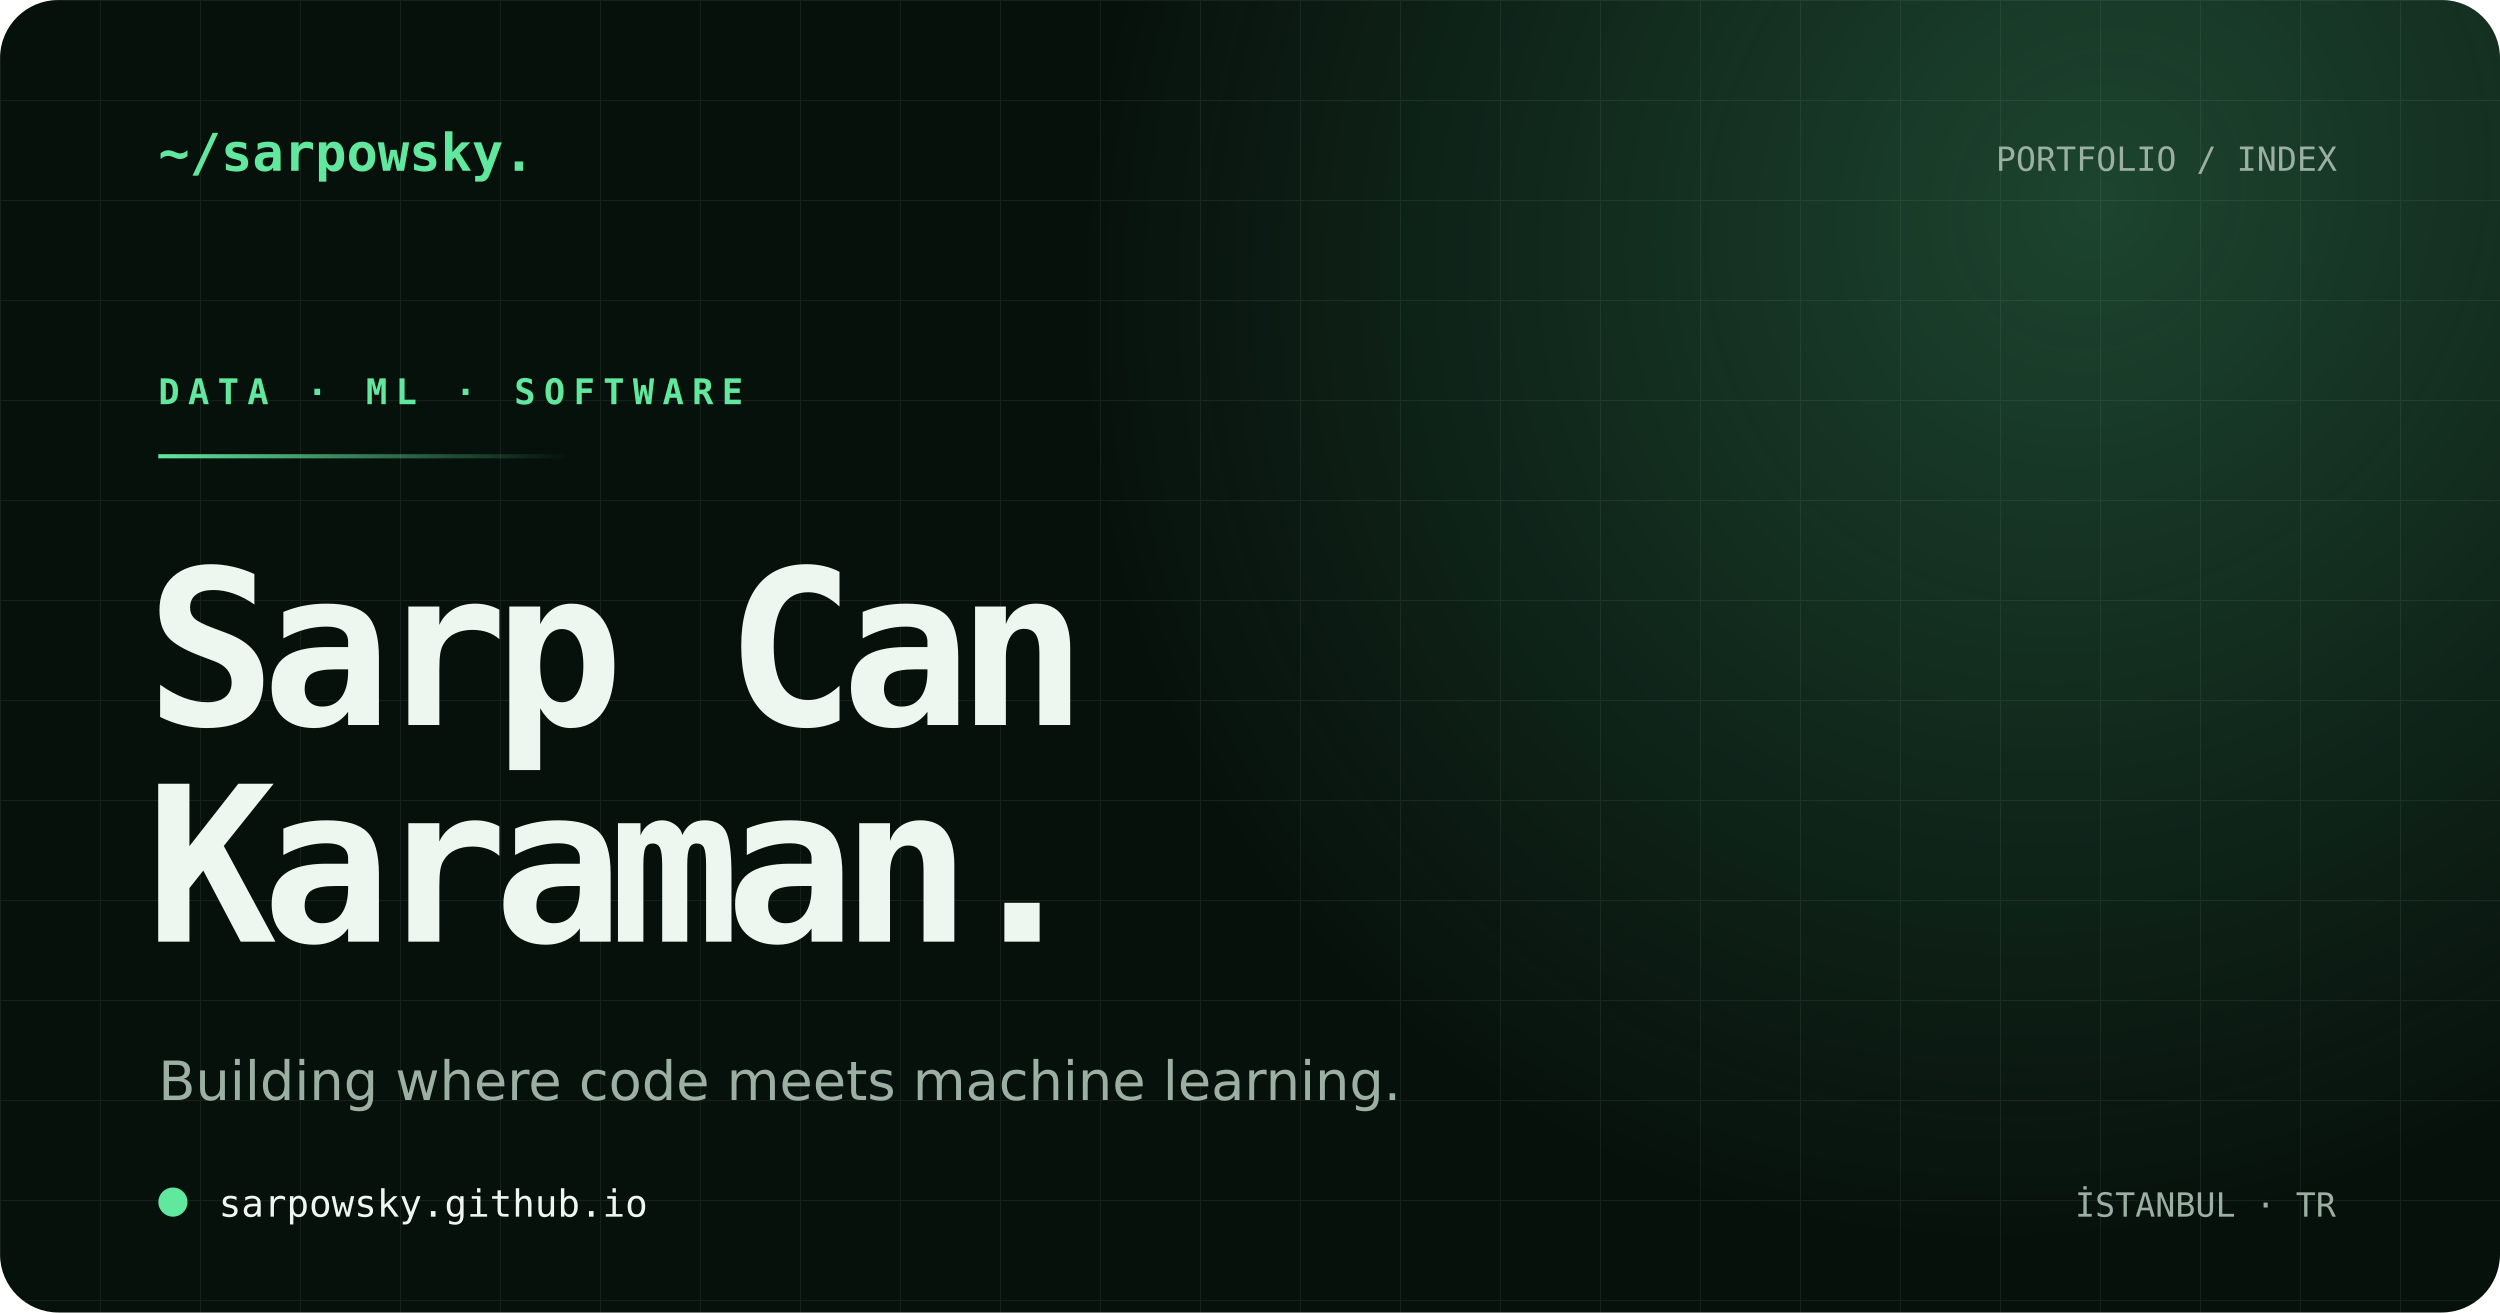
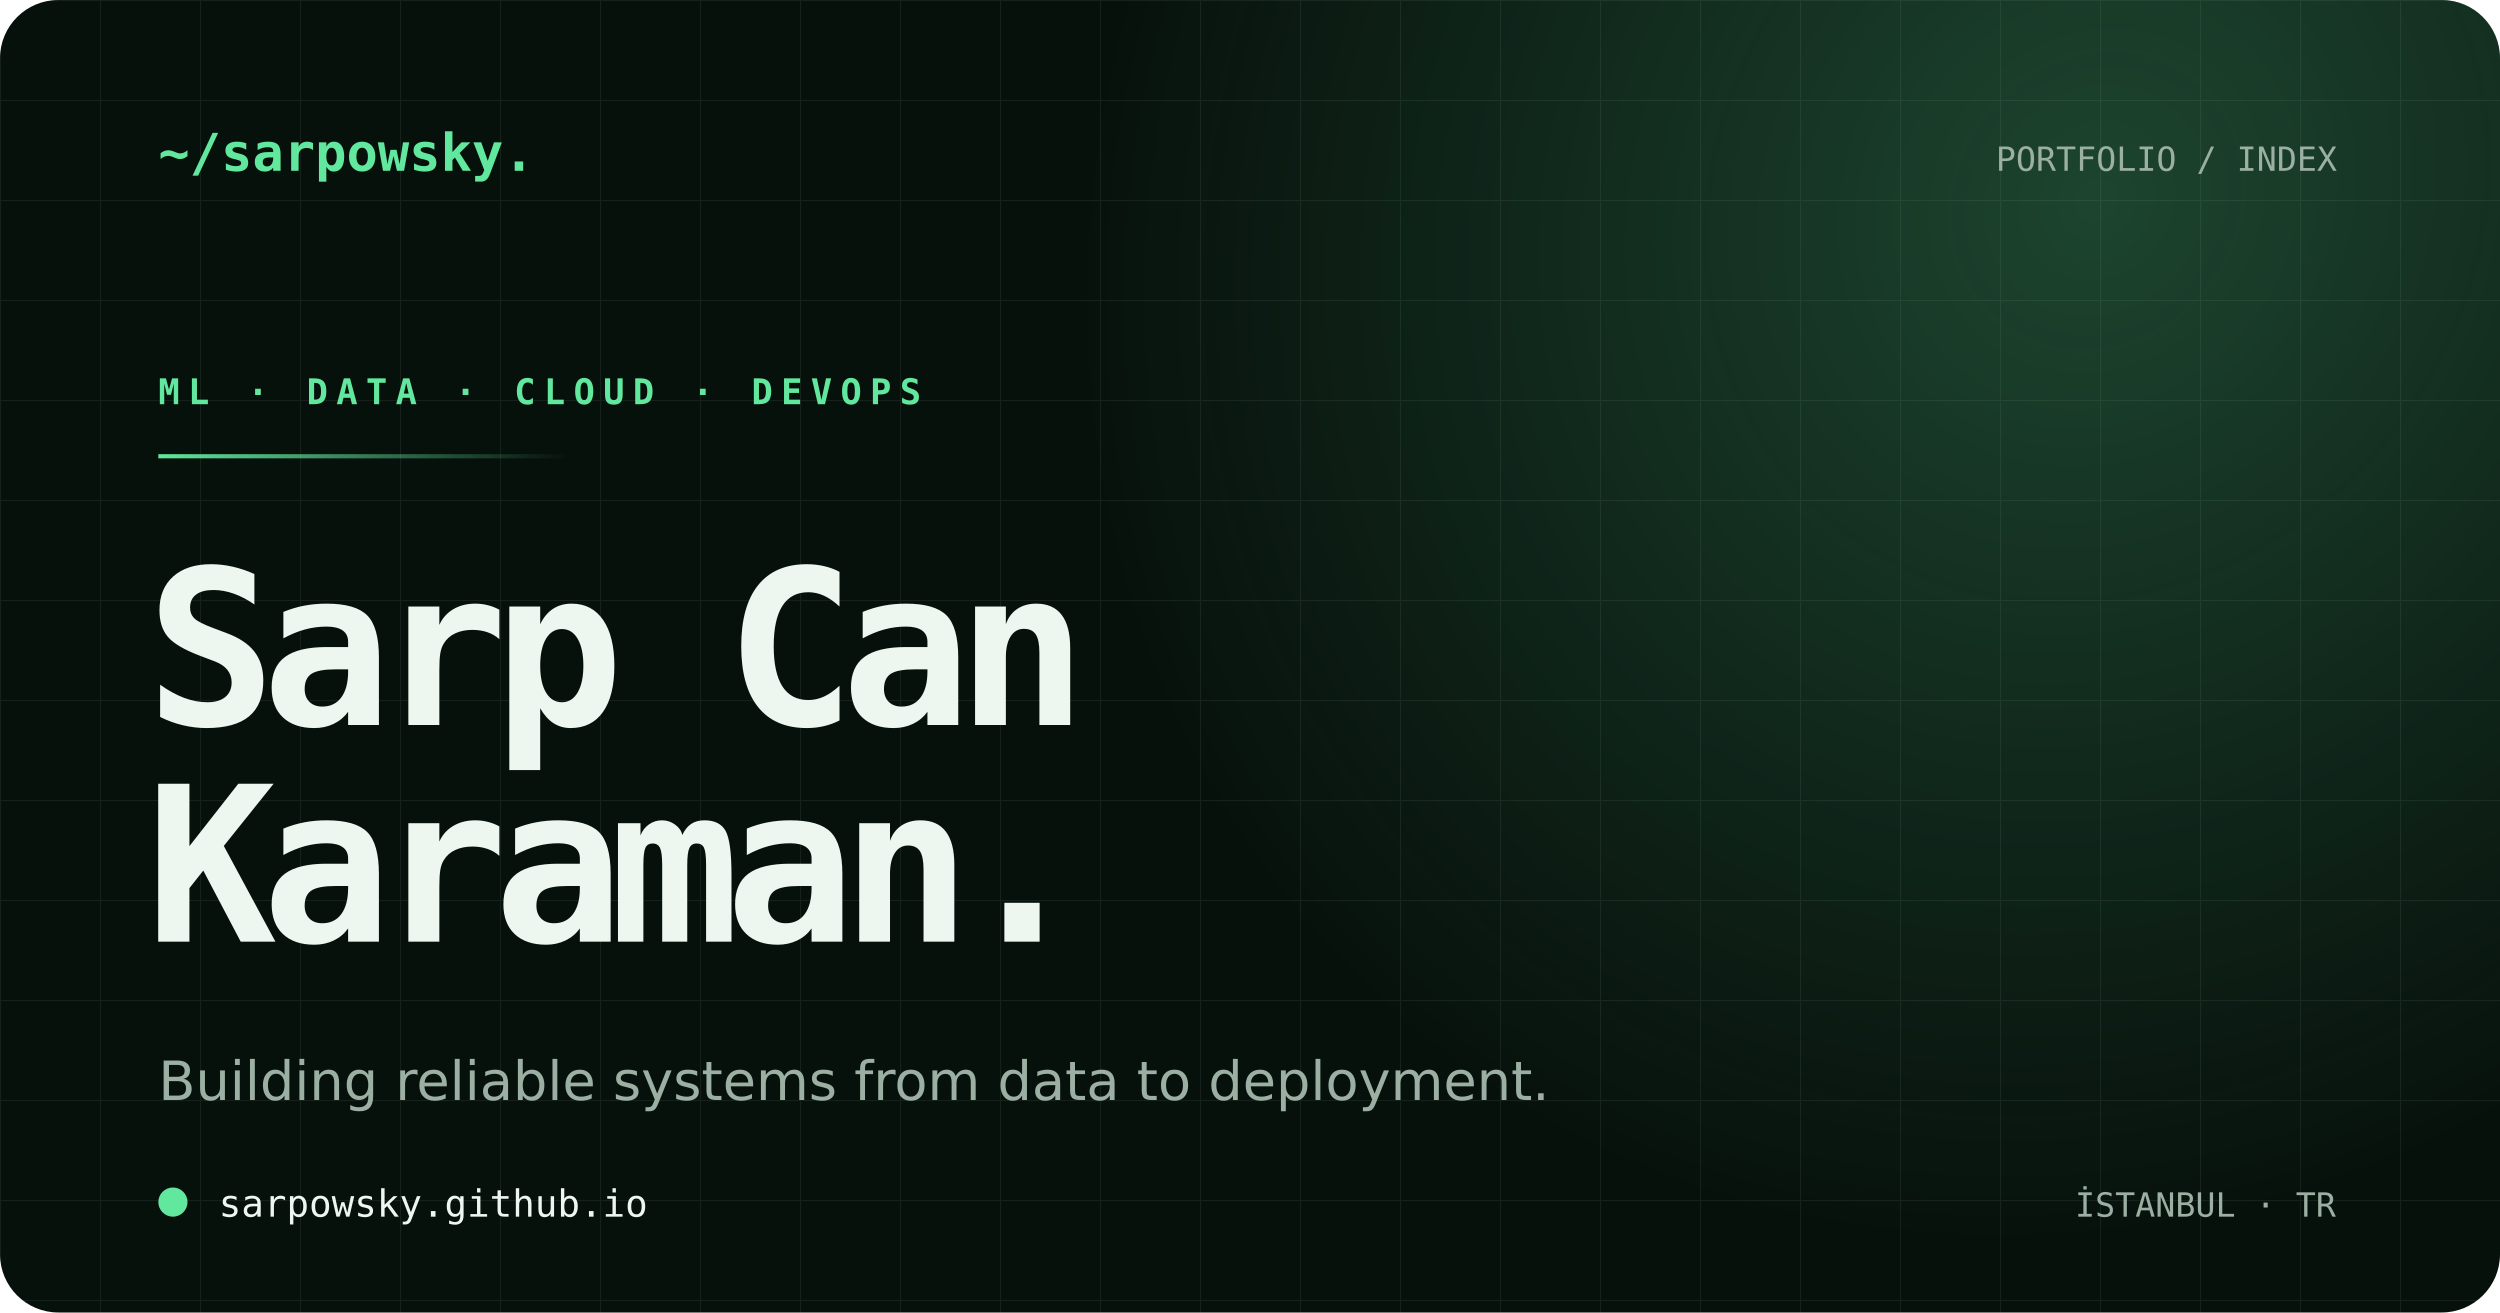
<svg xmlns="http://www.w3.org/2000/svg" width="1200" height="630" viewBox="0 0 1200 630" role="img" aria-labelledby="title description">
  <defs>
    <pattern id="grid" width="48" height="48" patternUnits="userSpaceOnUse">
      <path d="M48 0H0V48" fill="none" stroke="#DDF7E6" stroke-opacity="0.07" />
    </pattern>
    <radialGradient id="glow" cx="0" cy="0" r="1" gradientTransform="translate(1008 98) rotate(128) scale(520 470)" gradientUnits="userSpaceOnUse">
      <stop stop-color="#61E89E" stop-opacity="0.24" />
      <stop offset="1" stop-color="#61E89E" stop-opacity="0" />
    </radialGradient>
    <linearGradient id="line" x1="0" y1="0" x2="1" y2="0">
      <stop stop-color="#61E89E" />
      <stop offset="1" stop-color="#61E89E" stop-opacity="0" />
    </linearGradient>
  </defs>
  <rect width="1200" height="630" rx="28" fill="#07110C" />
  <rect width="1200" height="630" rx="28" fill="url(#grid)" />
  <rect width="1200" height="630" rx="28" fill="url(#glow)" />
  <g font-family="'JetBrainsMono Nerd Font', 'DejaVu Sans Mono', monospace">
    <text x="76" y="82" fill="#61E89E" font-size="25" font-weight="700">~/sarpowsky.</text>
    <text x="958" y="82" fill="#9BAFA2" font-size="16">PORTFOLIO / INDEX</text>
-     <text x="76" y="194" fill="#61E89E" font-size="17" font-weight="600" letter-spacing="4">DATA · ML · SOFTWARE</text>
+     <text x="76" y="194" fill="#61E89E" font-size="17" font-weight="600" letter-spacing="4">ML · DATA · CLOUD · DEVOPS</text>
    <rect x="76" y="218" width="196" height="2" fill="url(#line)" />
    <text x="70" y="348" fill="#EDF7F0" font-size="104" font-weight="700" letter-spacing="-7">Sarp Can</text>
    <text x="70" y="452" fill="#EDF7F0" font-size="104" font-weight="700" letter-spacing="-7">Karaman.</text>
-     <text x="76" y="528" fill="#9BAFA2" font-family="'Fira Sans', 'DejaVu Sans', sans-serif" font-size="26">Building where code meets machine learning.</text>
+     <text x="76" y="528" fill="#9BAFA2" font-family="'Fira Sans', 'DejaVu Sans', sans-serif" font-size="26">Building reliable systems from data to deployment.</text>
    <circle cx="83" cy="577" r="7" fill="#61E89E" />
    <text x="105" y="584" fill="#EDF7F0" font-size="18">sarpowsky.github.io</text>
    <text x="996" y="584" fill="#9BAFA2" font-size="16">İSTANBUL · TR</text>
  </g>
</svg>
